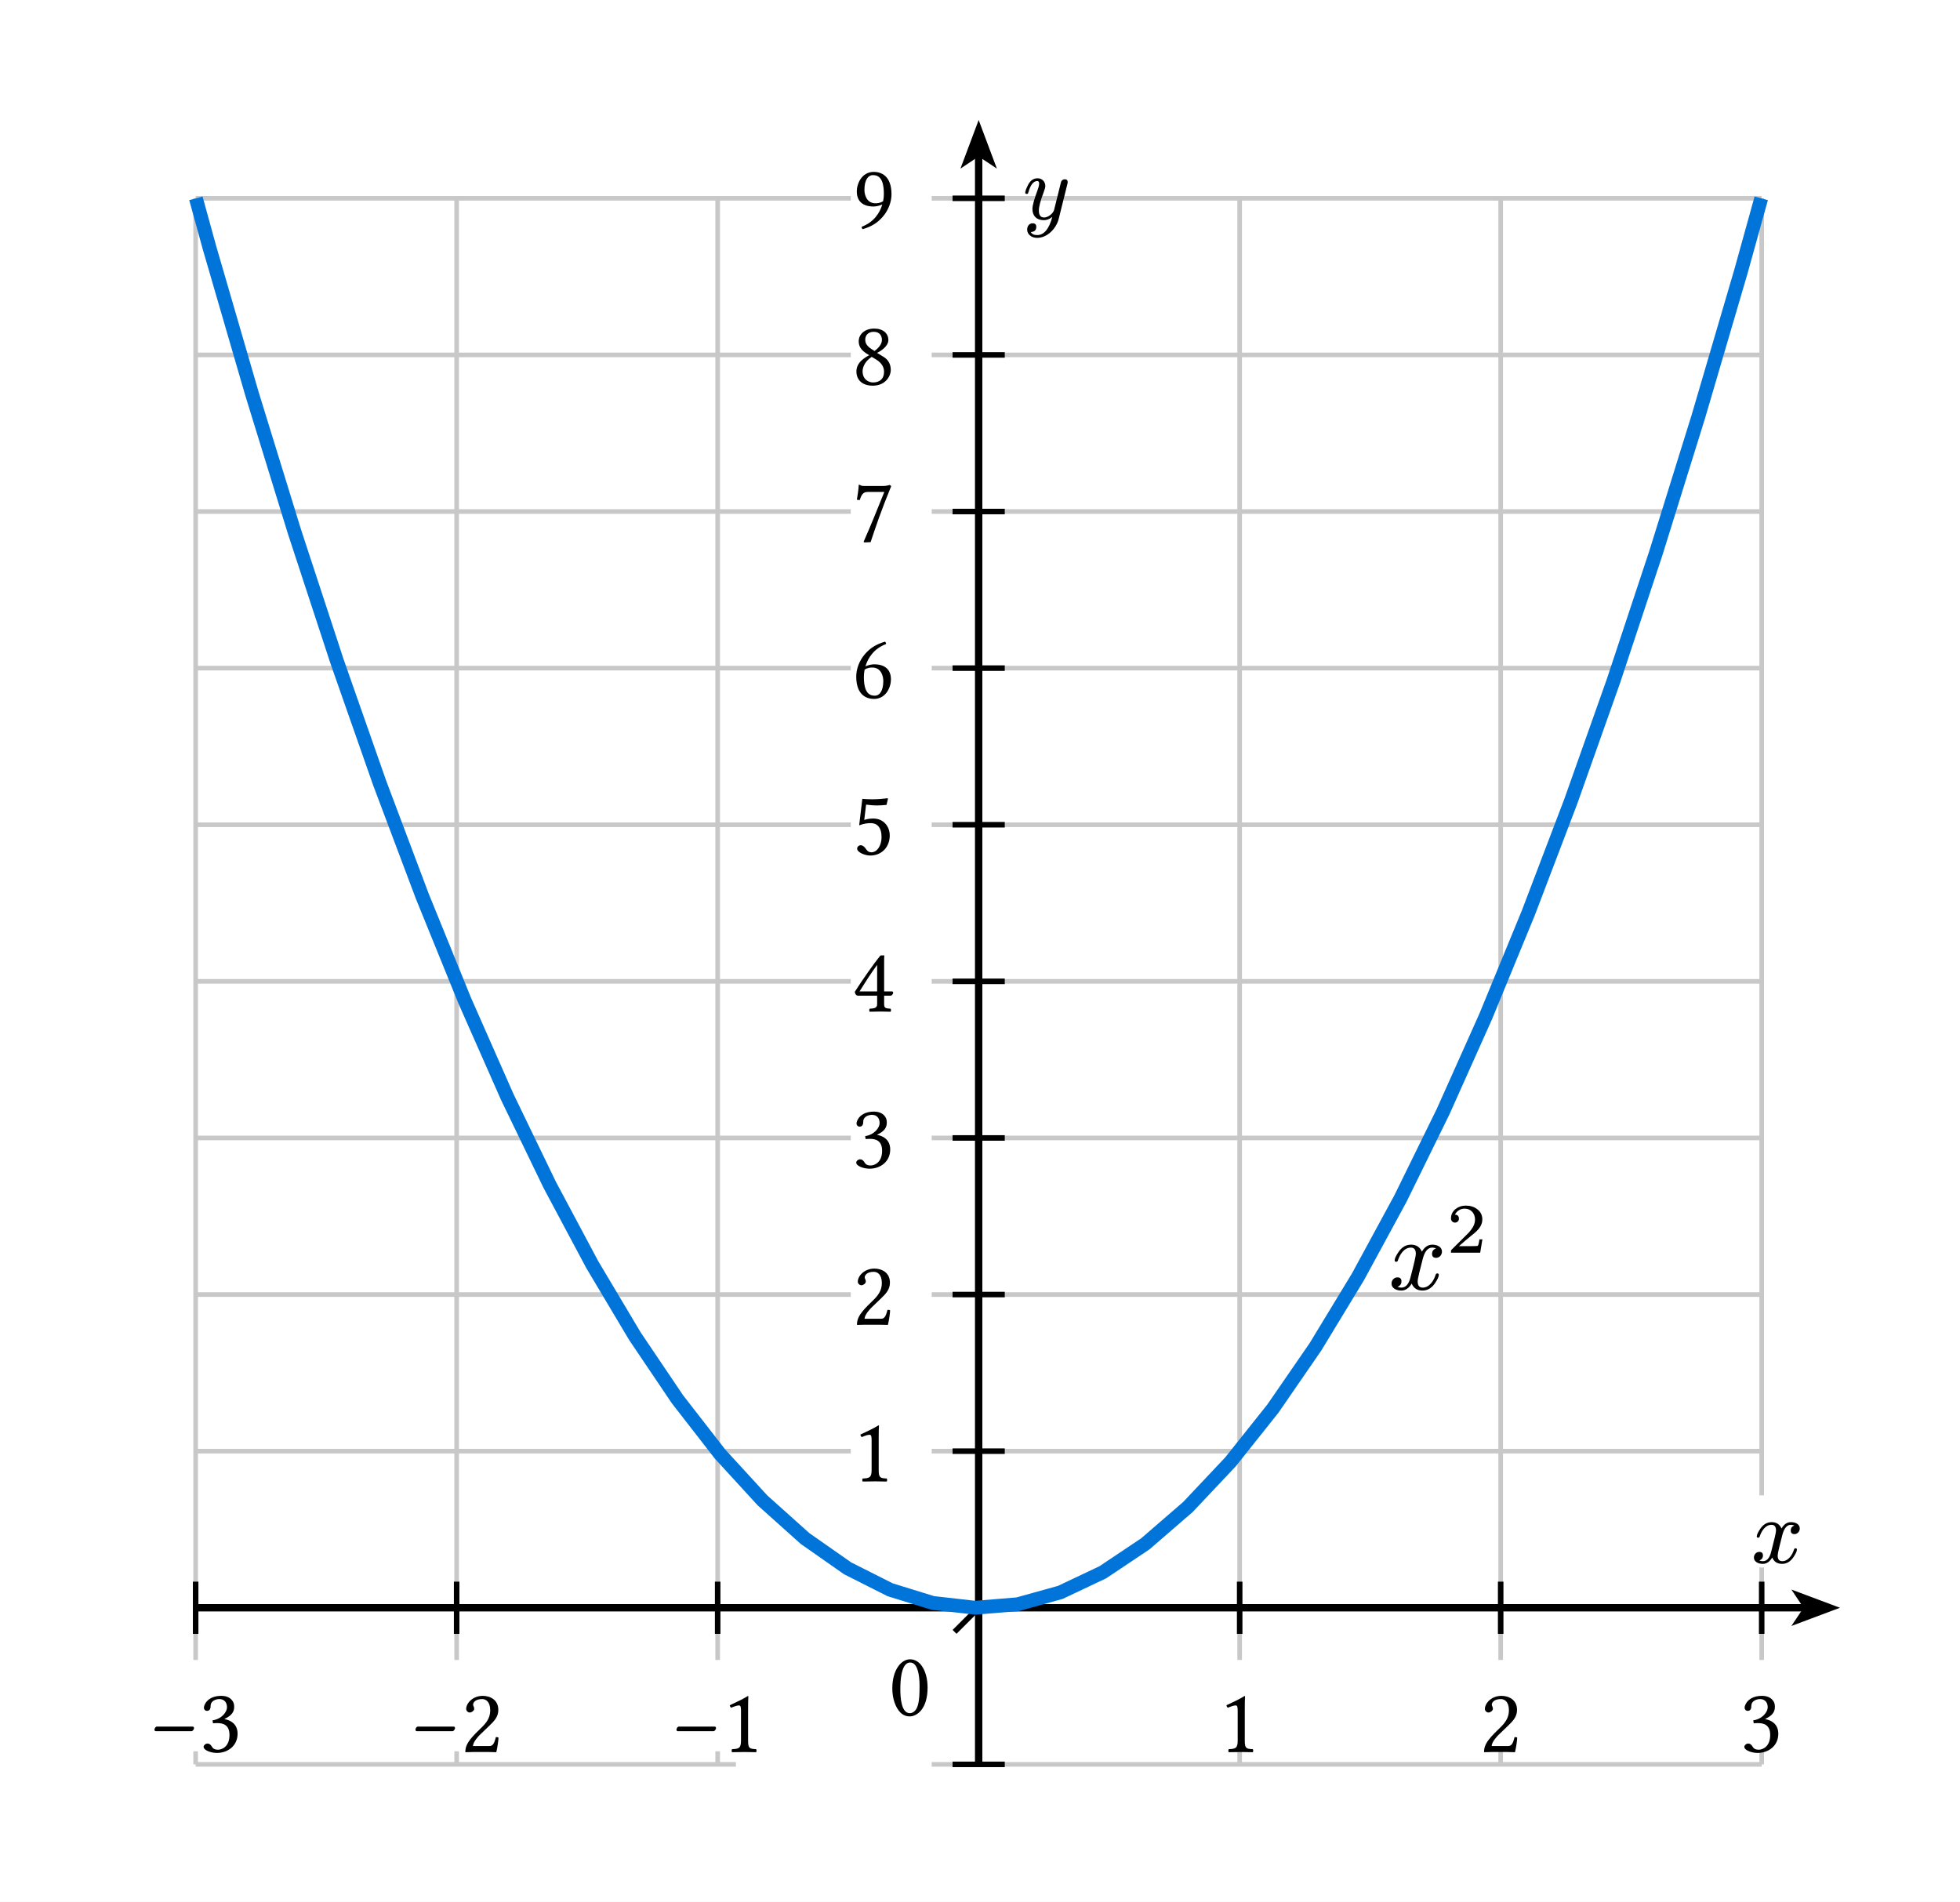
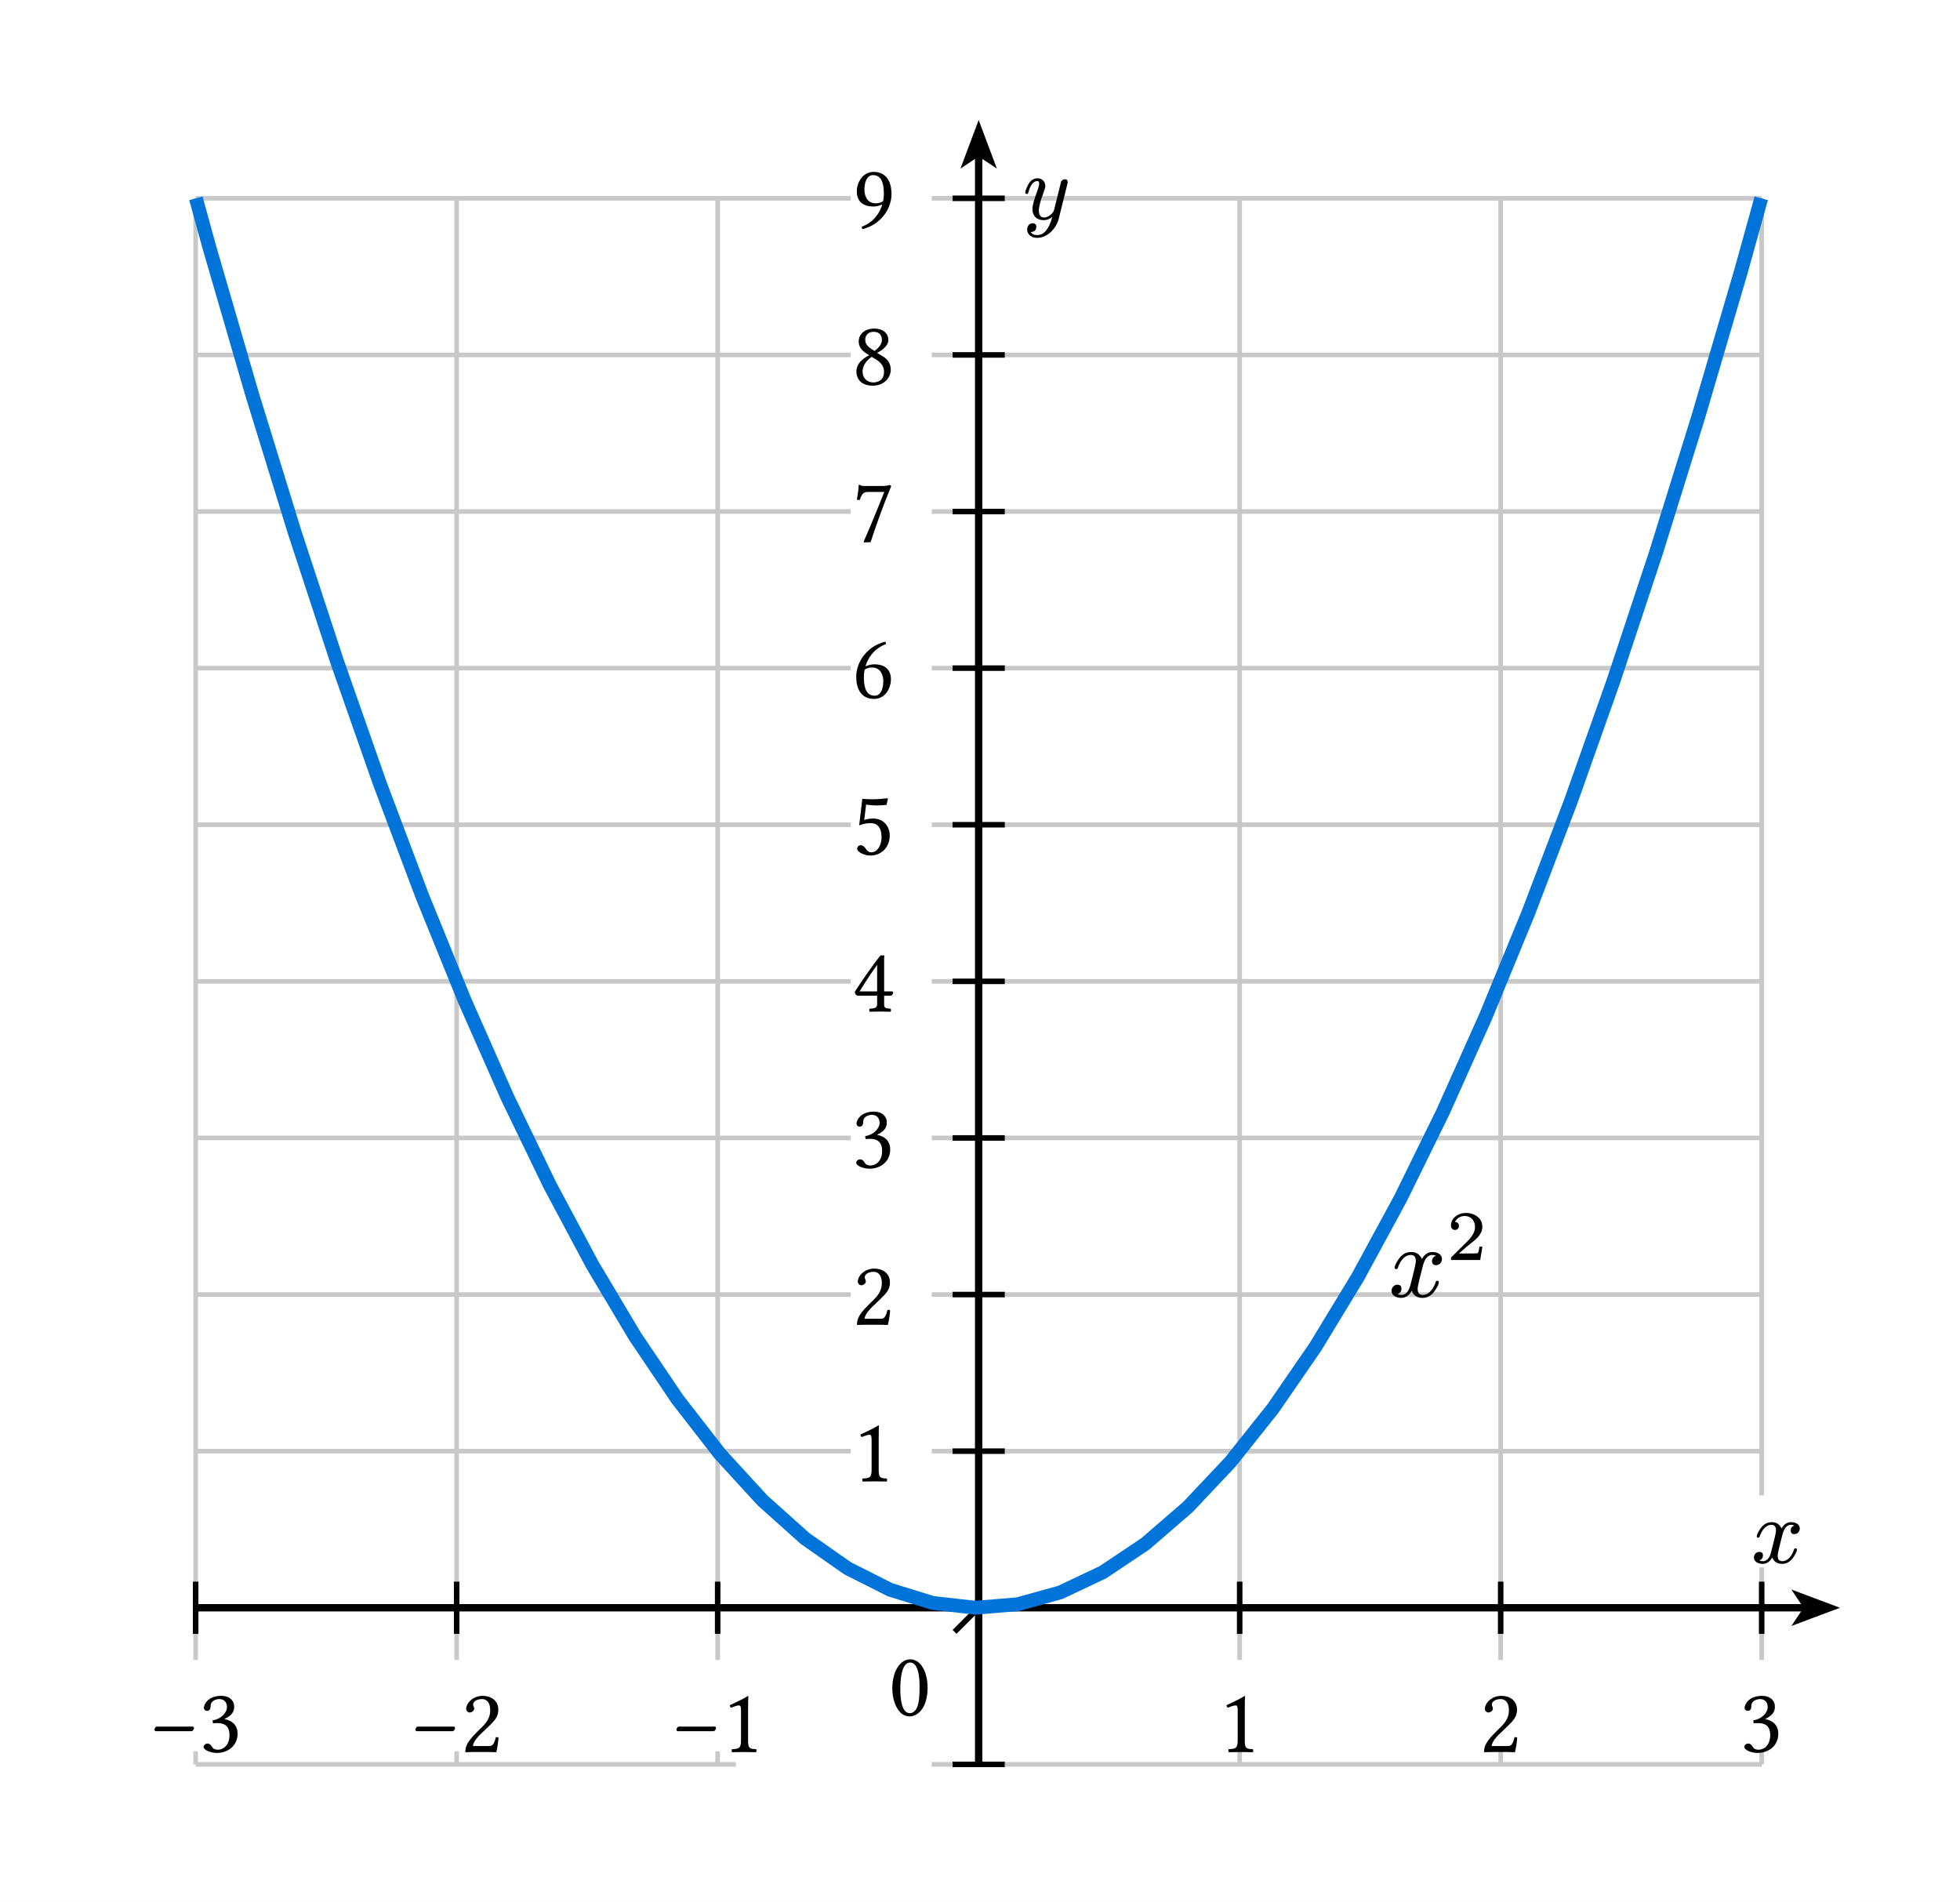
<svg xmlns="http://www.w3.org/2000/svg" xmlns:xlink="http://www.w3.org/1999/xlink" viewBox="0 0 212.865 206.549" width="212.865pt" height="206.549pt">
  <path fill="#ffffff" fill-rule="nonzero" d="M 0 0v 206.549h 212.865v -206.549Z " />
  <g transform="translate(14.17323 14.17323)">
    <path fill="none" stroke="#c8c8c8" stroke-width="0.5" stroke-linecap="butt" stroke-linejoin="miter" stroke-miterlimit="4" transform="translate(7.075 176.0262)" d="M 0 0m 0 1.417v -1.417" />
    <path fill="none" stroke="#c8c8c8" stroke-width="0.5" stroke-linecap="butt" stroke-linejoin="miter" stroke-miterlimit="4" transform="translate(7.075 7.364737)" d="M 0 0m 0 158.74v -158.74" />
    <path fill="none" stroke="#c8c8c8" stroke-width="0.5" stroke-linecap="butt" stroke-linejoin="miter" stroke-miterlimit="4" transform="translate(35.42146 176.0262)" d="M 0 0m 0 1.417v -1.417" />
    <path fill="none" stroke="#c8c8c8" stroke-width="0.5" stroke-linecap="butt" stroke-linejoin="miter" stroke-miterlimit="4" transform="translate(35.42146 7.364737)" d="M 0 0m 0 158.74v -158.74" />
    <path fill="none" stroke="#c8c8c8" stroke-width="0.5" stroke-linecap="butt" stroke-linejoin="miter" stroke-miterlimit="4" transform="translate(63.76791 176.0262)" d="M 0 0m 0 1.417v -1.417" />
    <path fill="none" stroke="#c8c8c8" stroke-width="0.5" stroke-linecap="butt" stroke-linejoin="miter" stroke-miterlimit="4" transform="translate(63.76791 7.364737)" d="M 0 0m 0 158.74v -158.74" />
    <path fill="none" stroke="#c8c8c8" stroke-width="0.5" stroke-linecap="butt" stroke-linejoin="miter" stroke-miterlimit="4" transform="translate(92.11437 7.364737)" d="M 0 0m 0 170.079v -170.079" />
    <path fill="none" stroke="#c8c8c8" stroke-width="0.5" stroke-linecap="butt" stroke-linejoin="miter" stroke-miterlimit="4" transform="translate(120.4608 176.0262)" d="M 0 0m 0 1.417v -1.417" />
    <path fill="none" stroke="#c8c8c8" stroke-width="0.5" stroke-linecap="butt" stroke-linejoin="miter" stroke-miterlimit="4" transform="translate(120.4608 7.364737)" d="M 0 0m 0 158.74v -158.74" />
    <path fill="none" stroke="#c8c8c8" stroke-width="0.5" stroke-linecap="butt" stroke-linejoin="miter" stroke-miterlimit="4" transform="translate(148.8073 176.0262)" d="M 0 0m 0 1.417v -1.417" />
    <path fill="none" stroke="#c8c8c8" stroke-width="0.5" stroke-linecap="butt" stroke-linejoin="miter" stroke-miterlimit="4" transform="translate(148.8073 7.364737)" d="M 0 0m 0 158.74v -158.74" />
    <path fill="none" stroke="#c8c8c8" stroke-width="0.5" stroke-linecap="butt" stroke-linejoin="miter" stroke-miterlimit="4" transform="translate(177.1537 176.0262)" d="M 0 0m 0 1.417v -1.417" />
    <path fill="none" stroke="#c8c8c8" stroke-width="0.5" stroke-linecap="butt" stroke-linejoin="miter" stroke-miterlimit="4" transform="translate(177.1537 7.364737)" d="M 0 0m 0 158.74v -158.74" />
    <path fill="none" stroke="#c8c8c8" stroke-width="0.5" stroke-linecap="butt" stroke-linejoin="miter" stroke-miterlimit="4" transform="translate(7.075 177.4435)" d="M 0 0h 58.677" />
    <path fill="none" stroke="#c8c8c8" stroke-width="0.5" stroke-linecap="butt" stroke-linejoin="miter" stroke-miterlimit="4" transform="translate(87.01201 177.4435)" d="M 0 0h 90.142" />
    <path fill="none" stroke="#c8c8c8" stroke-width="0.5" stroke-linecap="butt" stroke-linejoin="miter" stroke-miterlimit="4" transform="translate(7.075 160.4356)" d="M 0 0h 170.079" />
    <path fill="none" stroke="#c8c8c8" stroke-width="0.5" stroke-linecap="butt" stroke-linejoin="miter" stroke-miterlimit="4" transform="translate(7.075 143.4277)" d="M 0 0h 71.15" />
    <path fill="none" stroke="#c8c8c8" stroke-width="0.5" stroke-linecap="butt" stroke-linejoin="miter" stroke-miterlimit="4" transform="translate(87.01201 143.4277)" d="M 0 0h 90.142" />
    <path fill="none" stroke="#c8c8c8" stroke-width="0.5" stroke-linecap="butt" stroke-linejoin="miter" stroke-miterlimit="4" transform="translate(7.075 126.4199)" d="M 0 0h 71.15" />
    <path fill="none" stroke="#c8c8c8" stroke-width="0.5" stroke-linecap="butt" stroke-linejoin="miter" stroke-miterlimit="4" transform="translate(87.01201 126.4199)" d="M 0 0h 90.142" />
    <path fill="none" stroke="#c8c8c8" stroke-width="0.5" stroke-linecap="butt" stroke-linejoin="miter" stroke-miterlimit="4" transform="translate(7.075 109.412)" d="M 0 0h 71.15" />
    <path fill="none" stroke="#c8c8c8" stroke-width="0.5" stroke-linecap="butt" stroke-linejoin="miter" stroke-miterlimit="4" transform="translate(87.01201 109.412)" d="M 0 0h 90.142" />
    <path fill="none" stroke="#c8c8c8" stroke-width="0.5" stroke-linecap="butt" stroke-linejoin="miter" stroke-miterlimit="4" transform="translate(7.075 92.40411)" d="M 0 0h 71.15" />
    <path fill="none" stroke="#c8c8c8" stroke-width="0.5" stroke-linecap="butt" stroke-linejoin="miter" stroke-miterlimit="4" transform="translate(87.01201 92.40411)" d="M 0 0h 90.142" />
    <path fill="none" stroke="#c8c8c8" stroke-width="0.5" stroke-linecap="butt" stroke-linejoin="miter" stroke-miterlimit="4" transform="translate(7.075 75.39623)" d="M 0 0h 71.15" />
    <path fill="none" stroke="#c8c8c8" stroke-width="0.5" stroke-linecap="butt" stroke-linejoin="miter" stroke-miterlimit="4" transform="translate(87.01201 75.39623)" d="M 0 0h 90.142" />
    <path fill="none" stroke="#c8c8c8" stroke-width="0.5" stroke-linecap="butt" stroke-linejoin="miter" stroke-miterlimit="4" transform="translate(7.075 58.38836)" d="M 0 0h 71.15" />
    <path fill="none" stroke="#c8c8c8" stroke-width="0.5" stroke-linecap="butt" stroke-linejoin="miter" stroke-miterlimit="4" transform="translate(87.01201 58.38836)" d="M 0 0h 90.142" />
    <path fill="none" stroke="#c8c8c8" stroke-width="0.5" stroke-linecap="butt" stroke-linejoin="miter" stroke-miterlimit="4" transform="translate(7.075 41.38048)" d="M 0 0h 71.15" />
    <path fill="none" stroke="#c8c8c8" stroke-width="0.5" stroke-linecap="butt" stroke-linejoin="miter" stroke-miterlimit="4" transform="translate(87.01201 41.38048)" d="M 0 0h 90.142" />
    <path fill="none" stroke="#c8c8c8" stroke-width="0.5" stroke-linecap="butt" stroke-linejoin="miter" stroke-miterlimit="4" transform="translate(7.075 24.37261)" d="M 0 0h 71.15" />
    <path fill="none" stroke="#c8c8c8" stroke-width="0.5" stroke-linecap="butt" stroke-linejoin="miter" stroke-miterlimit="4" transform="translate(87.01201 24.37261)" d="M 0 0h 90.142" />
    <path fill="none" stroke="#c8c8c8" stroke-width="0.5" stroke-linecap="butt" stroke-linejoin="miter" stroke-miterlimit="4" transform="translate(7.075 7.364737)" d="M 0 0h 71.15" />
    <path fill="none" stroke="#c8c8c8" stroke-width="0.5" stroke-linecap="butt" stroke-linejoin="miter" stroke-miterlimit="4" transform="translate(87.01201 7.364737)" d="M 0 0h 90.142" />
    <path fill="none" stroke="#000000" stroke-width="0.8" stroke-linecap="butt" stroke-linejoin="miter" stroke-miterlimit="4" transform="translate(7.075 160.4356)" d="M 0 0h 175.105" />
    <path fill="#000000" fill-rule="nonzero" stroke="#000000" stroke-width="0.8" stroke-linecap="butt" stroke-linejoin="miter" stroke-miterlimit="4" stroke-dashoffset="0" stroke-dasharray="" transform="translate(181.4004 159.2663)" d="M 0 0m 3.118 1.169l -3.118 -1.169l 0.78 1.169l -0.78 1.169l 3.118 -1.169Z " />
    <path fill="none" stroke="#000000" stroke-width="0.8" stroke-linecap="butt" stroke-linejoin="miter" stroke-miterlimit="4" transform="translate(92.11437 2.338583)" d="M 0 0m 0 175.105v -175.105" />
    <path fill="#000000" fill-rule="nonzero" stroke="#000000" stroke-width="0.8" stroke-linecap="butt" stroke-linejoin="miter" stroke-miterlimit="4" stroke-dashoffset="0" stroke-dasharray="" transform="translate(90.94508)" d="M 0 0m 1.169 0l -1.169 3.118l 1.169 -0.78l 1.169 0.78l -1.169 -3.118Z " />
    <path fill="none" stroke="#000000" stroke-width="0.6" stroke-linecap="butt" stroke-linejoin="miter" stroke-miterlimit="4" transform="translate(7.075 157.601)" d="M 0 0m 0 5.669v -5.669" />
    <path fill="none" transform="translate(0 167.5222)" d="M 0 0h 14.15v 10.68h -14.15v -10.68Z " />
    <g transform="translate(-6.3e-8 167.5222)">
      <g transform="matrix(1 0 0 -1 2 8.58)">
        <use xlink:href="#g769096BA7538C9DB0AE1F13573F95E13" x="0" y="0" fill="#000000" fill-rule="nonzero" />
        <use xlink:href="#gEC79FC52D225D04391F52749EE46159D" x="5.5" y="0" fill="#000000" fill-rule="nonzero" />
      </g>
    </g>
    <path fill="none" stroke="#000000" stroke-width="0.6" stroke-linecap="butt" stroke-linejoin="miter" stroke-miterlimit="4" transform="translate(35.42146 157.601)" d="M 0 0m 0 5.669v -5.669" />
    <path fill="none" transform="translate(28.34646 167.5222)" d="M 0 0h 14.15v 10.6h -14.15v -10.6Z " />
    <g transform="translate(28.34646 167.5222)">
      <g transform="matrix(1 0 0 -1 2 8.58)">
        <use xlink:href="#g769096BA7538C9DB0AE1F13573F95E13" x="0" y="0" fill="#000000" fill-rule="nonzero" />
        <use xlink:href="#gD51D1BA75A4578B9DA0C9BBB90D056B7" x="5.5" y="0" fill="#000000" fill-rule="nonzero" />
      </g>
    </g>
    <path fill="none" stroke="#000000" stroke-width="0.6" stroke-linecap="butt" stroke-linejoin="miter" stroke-miterlimit="4" transform="translate(63.76791 157.601)" d="M 0 0m 0 5.669v -5.669" />
    <path fill="none" transform="translate(56.69291 167.5222)" d="M 0 0h 14.15v 10.6h -14.15v -10.6Z " />
    <g transform="translate(56.69291 167.5222)">
      <g transform="matrix(1 0 0 -1 2 8.58)">
        <use xlink:href="#g769096BA7538C9DB0AE1F13573F95E13" x="0" y="0" fill="#000000" fill-rule="nonzero" />
        <use xlink:href="#g90E80DFA2ED72D656149A2EAA0923C99" x="5.5" y="0" fill="#000000" fill-rule="nonzero" />
      </g>
    </g>
    <path fill="none" stroke="#000000" stroke-width="0.6" stroke-linecap="butt" stroke-linejoin="miter" stroke-miterlimit="4" transform="translate(92.11437 157.601)" d="M 0 0m 0 5.669v -5.669" />
    <path fill="none" stroke="#000000" stroke-width="0.6" stroke-linecap="butt" stroke-linejoin="miter" stroke-miterlimit="4" transform="translate(120.4608 157.601)" d="M 0 0m 0 5.669v -5.669" />
    <path fill="none" transform="translate(116.1358 167.5222)" d="M 0 0h 8.65v 10.6h -8.65v -10.6Z " />
    <g transform="translate(116.1358 167.5222)">
      <g transform="matrix(1 0 0 -1 2 8.58)">
        <use xlink:href="#g90E80DFA2ED72D656149A2EAA0923C99" x="0" y="0" fill="#000000" fill-rule="nonzero" />
      </g>
    </g>
    <path fill="none" stroke="#000000" stroke-width="0.6" stroke-linecap="butt" stroke-linejoin="miter" stroke-miterlimit="4" transform="translate(148.8073 157.601)" d="M 0 0m 0 5.669v -5.669" />
    <path fill="none" transform="translate(144.4823 167.5222)" d="M 0 0h 8.65v 10.6h -8.65v -10.6Z " />
    <g transform="translate(144.4823 167.5222)">
      <g transform="matrix(1 0 0 -1 2 8.58)">
        <use xlink:href="#gD51D1BA75A4578B9DA0C9BBB90D056B7" x="0" y="0" fill="#000000" fill-rule="nonzero" />
      </g>
    </g>
    <path fill="none" stroke="#000000" stroke-width="0.6" stroke-linecap="butt" stroke-linejoin="miter" stroke-miterlimit="4" transform="translate(177.1537 157.601)" d="M 0 0m 0 5.669v -5.669" />
    <path fill="none" transform="translate(172.8287 167.5222)" d="M 0 0h 8.65v 10.68h -8.65v -10.68Z " />
    <g transform="translate(172.8287 167.5222)">
      <g transform="matrix(1 0 0 -1 2 8.58)">
        <use xlink:href="#gEC79FC52D225D04391F52749EE46159D" x="0" y="0" fill="#000000" fill-rule="nonzero" />
      </g>
    </g>
    <path fill="none" stroke="#000000" stroke-width="0.6" stroke-linecap="butt" stroke-linejoin="miter" stroke-miterlimit="4" transform="translate(89.27972 177.4435)" d="M 0 0h 5.669" />
    <path fill="none" stroke="#000000" stroke-width="0.6" stroke-linecap="butt" stroke-linejoin="miter" stroke-miterlimit="4" transform="translate(89.27972 160.4356)" d="M 0 0h 5.669" />
    <path fill="none" stroke="#000000" stroke-width="0.6" stroke-linecap="butt" stroke-linejoin="miter" stroke-miterlimit="4" transform="translate(89.27972 143.4277)" d="M 0 0h 5.669" />
    <path fill="none" transform="translate(76.37776 138.1277)" d="M 0 0h 8.65v 10.6h -8.65v -10.6Z " />
    <g transform="translate(76.37776 138.1277)">
      <g transform="matrix(1 0 0 -1 2 8.58)">
        <use xlink:href="#g90E80DFA2ED72D656149A2EAA0923C99" x="0" y="0" fill="#000000" fill-rule="nonzero" />
      </g>
    </g>
    <path fill="none" stroke="#000000" stroke-width="0.6" stroke-linecap="butt" stroke-linejoin="miter" stroke-miterlimit="4" transform="translate(89.27972 126.4199)" d="M 0 0h 5.669" />
    <path fill="none" transform="translate(76.37776 121.1199)" d="M 0 0h 8.65v 10.6h -8.65v -10.6Z " />
    <g transform="translate(76.37776 121.1199)">
      <g transform="matrix(1 0 0 -1 2 8.58)">
        <use xlink:href="#gD51D1BA75A4578B9DA0C9BBB90D056B7" x="0" y="0" fill="#000000" fill-rule="nonzero" />
      </g>
    </g>
    <path fill="none" stroke="#000000" stroke-width="0.6" stroke-linecap="butt" stroke-linejoin="miter" stroke-miterlimit="4" transform="translate(89.27972 109.412)" d="M 0 0h 5.669" />
    <path fill="none" transform="translate(76.37776 104.072)" d="M 0 0h 8.65v 10.68h -8.65v -10.68Z " />
    <g transform="translate(76.37776 104.072)">
      <g transform="matrix(1 0 0 -1 2 8.58)">
        <use xlink:href="#gEC79FC52D225D04391F52749EE46159D" x="0" y="0" fill="#000000" fill-rule="nonzero" />
      </g>
    </g>
    <path fill="none" stroke="#000000" stroke-width="0.6" stroke-linecap="butt" stroke-linejoin="miter" stroke-miterlimit="4" transform="translate(89.27972 92.40411)" d="M 0 0h 5.669" />
    <path fill="none" transform="translate(76.37776 87.10411)" d="M 0 0h 8.65v 10.6h -8.65v -10.6Z " />
    <g transform="translate(76.37776 87.10411)">
      <g transform="matrix(1 0 0 -1 2 8.58)">
        <use xlink:href="#g9FDA399337BA5CEE43DE6885B462BE24" x="0" y="0" fill="#000000" fill-rule="nonzero" />
      </g>
    </g>
    <path fill="none" stroke="#000000" stroke-width="0.6" stroke-linecap="butt" stroke-linejoin="miter" stroke-miterlimit="4" transform="translate(89.27972 75.39623)" d="M 0 0h 5.669" />
    <path fill="none" transform="translate(76.37776 70.05123)" d="M 0 0h 8.65v 10.69h -8.65v -10.69Z " />
    <g transform="translate(76.37776 70.05123)">
      <g transform="matrix(1 0 0 -1 2 8.58)">
        <use xlink:href="#g53E88946A301F5C1DCEA2C720F6596D3" x="0" y="0" fill="#000000" fill-rule="nonzero" />
      </g>
    </g>
    <path fill="none" stroke="#000000" stroke-width="0.6" stroke-linecap="butt" stroke-linejoin="miter" stroke-miterlimit="4" transform="translate(89.27972 58.38836)" d="M 0 0h 5.669" />
    <path fill="none" transform="translate(76.37776 53.04336)" d="M 0 0h 8.65v 10.69h -8.65v -10.69Z " />
    <g transform="translate(76.37776 53.04336)">
      <g transform="matrix(1 0 0 -1 2 8.58)">
        <use xlink:href="#g9CDE2E24D779DEC8C09236644F4BDC06" x="0" y="0" fill="#000000" fill-rule="nonzero" />
      </g>
    </g>
    <path fill="none" stroke="#000000" stroke-width="0.6" stroke-linecap="butt" stroke-linejoin="miter" stroke-miterlimit="4" transform="translate(89.27972 41.38048)" d="M 0 0h 5.669" />
    <path fill="none" transform="translate(76.37776 36.02548)" d="M 0 0h 8.65v 10.71h -8.65v -10.71Z " />
    <g transform="translate(76.37776 36.02548)">
      <g transform="matrix(1 0 0 -1 2 8.58)">
        <use xlink:href="#gB053ABF9EF71983F202CCECD8EE25F6D" x="0" y="0" fill="#000000" fill-rule="nonzero" />
      </g>
    </g>
    <path fill="none" stroke="#000000" stroke-width="0.6" stroke-linecap="butt" stroke-linejoin="miter" stroke-miterlimit="4" transform="translate(89.27972 24.37261)" d="M 0 0h 5.669" />
    <path fill="none" transform="translate(76.37776 19.03261)" d="M 0 0h 8.65v 10.68h -8.65v -10.68Z " />
    <g transform="translate(76.37776 19.03261)">
      <g transform="matrix(1 0 0 -1 2 8.58)">
        <use xlink:href="#g570774105255CD33C8B695C543E4AB5D" x="0" y="0" fill="#000000" fill-rule="nonzero" />
      </g>
    </g>
    <path fill="none" stroke="#000000" stroke-width="0.6" stroke-linecap="butt" stroke-linejoin="miter" stroke-miterlimit="4" transform="translate(89.27972 7.364737)" d="M 0 0h 5.669" />
    <path fill="none" transform="translate(76.37776 2.014737)" d="M 0 0h 8.65v 10.7h -8.65v -10.7Z " />
    <g transform="translate(76.37776 2.014736)">
      <g transform="matrix(1 0 0 -1 2 8.58)">
        <use xlink:href="#g3822A2BEAC8DE8C499593DEB879DF18A" x="0" y="0" fill="#000000" fill-rule="nonzero" />
      </g>
    </g>
    <path fill="none" stroke="#000000" stroke-width="0.6" stroke-linecap="butt" stroke-linejoin="miter" stroke-miterlimit="4" transform="translate(89.49736 160.9367)" d="M 0 0m 2.116 0l -2.116 2.116" />
    <path fill="none" transform="translate(80.34626 163.5537)" d="M 0 0h 8.65v 10.68h -8.65v -10.68Z " />
    <g transform="translate(80.34626 163.5537)">
      <g transform="matrix(1 0 0 -1 2 8.58)">
        <use xlink:href="#g6DFAD7171EBFBAC7EAFD0C61FA59A787" x="0" y="0" fill="#000000" fill-rule="nonzero" />
      </g>
    </g>
    <path fill="none" transform="translate(173.5204 146.2279)" d="M 0 0h 10.72v 11.94h -10.72v -11.94Z " />
    <g transform="translate(173.5204 146.2279)">
      <g transform="translate(2 2)">
        <path fill="#ffffff" fill-rule="nonzero" d="M 0 0v 7.83h 6.72v -7.83Z " />
        <g transform="matrix(1 0 0 -1 0.5 7.33)">
          <use xlink:href="#g72386A3139BE6DCCE464156E33BF6BAC" x="0" y="0" fill="#000000" fill-rule="nonzero" />
        </g>
      </g>
    </g>
    <path fill="none" transform="translate(94.38209 0.2781223)" d="M 0 0h 10.18v 13.88h -10.18v -13.88Z " />
    <g transform="translate(94.38209 0.2781223)">
      <g transform="translate(2 2)">
        <g transform="matrix(1 0 0 -1 0.5 7.33)">
          <use xlink:href="#g3EDE42CEABA4749E9317DC9D8A61CFD" x="0" y="0" fill="#000000" fill-rule="nonzero" />
        </g>
      </g>
    </g>
    <path fill="none" stroke="#0074d9" stroke-width="1.5" stroke-linecap="butt" stroke-linejoin="miter" stroke-miterlimit="4" transform="translate(7.102284 7.364737)" d="M 0 0l 1.475 5.361l 4.62 15.888l 4.62 14.984l 4.62 14.08l 4.62 13.177l 4.62 12.273l 4.62 11.369l 4.62 10.465l 4.62 9.562l 4.62 8.658l 4.62 7.754l 4.62 6.85l 4.62 5.947l 4.62 5.043l 4.62 4.139l 4.62 3.235l 4.62 2.331l 4.62 1.428l 4.62 0.524l 4.62 -0.38l 4.62 -1.284l 4.62 -2.187l 4.62 -3.091l 4.62 -3.995l 4.62 -4.899l 4.62 -5.802l 4.62 -6.706l 4.62 -7.61l 4.62 -8.514l 4.62 -9.417l 4.62 -10.321l 4.62 -11.225l 4.62 -12.129l 4.62 -13.033l 4.62 -13.936l 4.62 -14.84l 4.62 -15.744l 2.208 -7.956" />
-     <path fill="none" transform="translate(134.6341 116.3509)" d="M 0 0h 15.289v 11.634h -15.289v -11.634Z " />
-     <g transform="translate(134.6341 116.3509)">
-       <g transform="matrix(1 0 0 -1 2 9.513)">
+     <path fill="none" transform="translate(134.6341 115.5545)" d="M 0 0h 15.289v 13.227h -15.289v -13.227Z " />
+     <g transform="translate(134.6341 115.5545)">
+       <g transform="matrix(1 0 0 -1 2 11.1058)">
        <use xlink:href="#gA4AC33BF76001B15D203F6668E9483BD" x="0" y="0" fill="#000000" fill-rule="nonzero" />
      </g>
-       <g transform="matrix(1 0 0 -1 8.292 5.52)">
+       <g transform="matrix(1 0 0 -1 8.292 7.1128)">
        <use xlink:href="#g7DC843D171D53BB558A9C26ED42B41B2" x="0" y="0" fill="#000000" fill-rule="nonzero" />
      </g>
    </g>
  </g>
  <defs>
    <symbol id="g769096BA7538C9DB0AE1F13573F95E13" overflow="visible">
      <path d="M 0 0m 4.63 2.26c 0.13 0 0.27 0.23 0.27 0.33c 0 0.08 -0.04 0.17 -0.14 0.17h -3.91c -0.12 0 -0.25 -0.19 -0.25 -0.34c 0 -0.08 0.06 -0.16 0.15 -0.16Z " />
    </symbol>
    <symbol id="gEC79FC52D225D04391F52749EE46159D" overflow="visible">
      <path d="M 0 0m 2.15 5.75c 0.43 0 0.83 -0.26 0.83 -0.9c 0 -0.5 -0.58 -1.27 -1.57 -1.41l 0.05 -0.32c 0.17 0.02 0.35 0.02 0.48 0.02c 0.57 0 1.31 -0.16 1.31 -1.29c 0 -1.33 -0.89 -1.6 -1.24 -1.6c -0.51 0 -0.6 0.23 -0.72 0.41c -0.1 0.14 -0.23 0.26 -0.43 0.26c -0.21 0 -0.42 -0.19 -0.42 -0.35c 0 -0.4 0.84 -0.67 1.44 -0.67c 1.19 0 2.25 0.77 2.25 2.09c 0 1.09 -0.82 1.48 -1.41 1.58l -0.01 0.02c 0.82 0.39 1.05 0.8 1.05 1.33c 0 0.3 -0.07 0.54 -0.31 0.79c -0.22 0.22 -0.57 0.39 -1.09 0.39c -1.47 0 -1.89 -0.96 -1.89 -1.29c 0 -0.14 0.1 -0.34 0.34 -0.34c 0.35 0 0.39 0.33 0.39 0.52c 0 0.64 0.69 0.76 0.95 0.76Z " />
    </symbol>
    <symbol id="gD51D1BA75A4578B9DA0C9BBB90D056B7" overflow="visible">
      <path d="M 0 0m 0.61 4.68c 0 -0.21 0.19 -0.39 0.4 -0.39c 0.17 0 0.47 0.18 0.47 0.4c 0 0.08 -0.02 0.14 -0.04 0.21c -0.02 0.07 -0.08 0.16 -0.08 0.24c 0 0.25 0.26 0.61 0.99 0.61c 0.36 0 0.87 -0.25 0.87 -1.21c 0 -0.64 -0.23 -1.16 -0.82 -1.76l -0.74 -0.73c -0.98 -1 -1.14 -1.48 -1.14 -2.07c 0 0 0.51 0.02 0.83 0.02h 1.75c 0.32 0 0.78 -0.02 0.78 -0.02c 0.13 0.53 0.23 1.28 0.24 1.58c -0.06 0.05 -0.19 0.07 -0.29 0.05c -0.17 -0.71 -0.34 -0.96 -0.7 -0.96h -1.78c 0 0.48 0.69 1.16 0.74 1.21l 1.01 0.97c 0.57 0.55 1 0.99 1 1.75c 0 1.08 -0.88 1.52 -1.69 1.52c -1.11 0 -1.8 -0.82 -1.8 -1.42Z " />
    </symbol>
    <symbol id="g90E80DFA2ED72D656149A2EAA0923C99" overflow="visible">
      <path d="M 0 0m 2.88 1.22v 3.47c 0 0.6 0.01 1.21 0.03 1.34c 0 0.05 -0.02 0.05 -0.06 0.05c -0.55 -0.34 -1.08 -0.59 -1.96 -1c 0.02 -0.11 0.06 -0.21 0.15 -0.27c 0.46 0.19 0.68 0.25 0.87 0.25c 0.17 0 0.2 -0.24 0.2 -0.58v -3.26c 0 -0.83 -0.27 -0.88 -0.97 -0.91c -0.06 -0.06 -0.06 -0.27 0 -0.33c 0.49 0.01 0.85 0.02 1.39 0.02c 0.48 0 0.72 -0.01 1.22 -0.02c 0.06 0.06 0.06 0.27 0 0.33c -0.7 0.03 -0.87 0.08 -0.87 0.91Z " />
    </symbol>
    <symbol id="g9FDA399337BA5CEE43DE6885B462BE24" overflow="visible">
      <path d="M 0 0m 4.3 2.19h -0.83v 2.92c 0 0.5 0 0.89 0.02 0.97l -0.02 0.02h -0.32c -0.07 0 -0.12 -0.06 -0.16 -0.11c -0.63 -0.77 -1.79 -2.42 -2.71 -3.85c 0.03 -0.15 0.09 -0.42 0.39 -0.42h 2.04v -0.92c 0 -0.46 -0.38 -0.46 -0.81 -0.49c -0.06 -0.06 -0.06 -0.27 0 -0.33c 0.32 0.01 0.72 0.02 1.18 0.02c 0.39 0 0.77 -0.01 1.09 -0.02c 0.06 0.06 0.06 0.27 0 0.33c -0.49 0.04 -0.7 0.02 -0.7 0.49v 0.92h 0.69c 0.14 0 0.29 0.19 0.29 0.31c 0 0.1 -0.04 0.16 -0.15 0.16Z m -1.59 2.88v -2.88h -1.91c 0.51 0.82 1.22 1.94 1.91 2.88Z " />
    </symbol>
    <symbol id="g53E88946A301F5C1DCEA2C720F6596D3" overflow="visible">
      <path d="M 0 0m 3.19 1.89c 0 -0.95 -0.5 -1.65 -1.1 -1.65c -0.38 0 -0.51 0.25 -0.66 0.45c -0.13 0.17 -0.3 0.32 -0.51 0.32c -0.19 0 -0.38 -0.17 -0.38 -0.37c 0 -0.41 0.85 -0.75 1.42 -0.75c 1.24 0 2.12 0.92 2.12 2.18c 0 0.97 -0.67 1.84 -1.79 1.84c -0.43 0 -0.8 -0.09 -0.98 -0.16l 0.2 1.67c 0.37 -0.04 0.69 -0.09 1.17 -0.09c 0.3 0 0.64 0.02 1.05 0.06l 0.16 0.68l -0.07 0.04c -0.57 -0.06 -1.11 -0.11 -1.64 -0.11c -0.37 0 -0.73 0.02 -1.08 0.05l -0.34 -2.88c 0.53 0.2 0.91 0.24 1.27 0.24c 0.65 0 1.16 -0.43 1.16 -1.52Z " />
    </symbol>
    <symbol id="g9CDE2E24D779DEC8C09236644F4BDC06" overflow="visible">
      <path d="M 0 0m 1.44 3.43c 0.27 0.91 0.91 1.92 2.24 2.42c 0 0.12 -0.04 0.21 -0.12 0.26c -1.01 -0.3 -1.63 -0.72 -2.19 -1.37c -0.62 -0.72 -0.93 -1.63 -0.93 -2.42c 0 -2.03 1.15 -2.43 1.92 -2.43c 1.31 0 1.85 1.27 1.85 2.13c 0 0.86 -0.46 1.63 -1.82 1.63c -0.26 0 -0.65 -0.08 -0.95 -0.22Z m -0.09 -0.36c 0.33 0.22 0.66 0.23 0.83 0.23c 0.98 0 1.2 -0.96 1.2 -1.46c 0 -1.1 -0.42 -1.6 -0.91 -1.6c -0.63 0 -1.2 0.34 -1.2 2.05c 0 0.23 0.02 0.49 0.08 0.78Z " />
    </symbol>
    <symbol id="gB053ABF9EF71983F202CCECD8EE25F6D" overflow="visible">
      <path d="M 0 0m 1.7 5.35h 1.79c -0.78 -1.94 -1.57 -3.89 -2.25 -5.41l 0.08 -0.07l 0.68 0.03c 0.57 1.7 1.12 3.36 2.24 6.09l -0.16 0.12c -0.17 -0.05 -0.39 -0.11 -0.77 -0.11h -2.06c -0.34 0 -0.32 0.1 -0.5 0.14c -0.03 0 -0.04 0 -0.04 -0.03c -0.01 -0.48 -0.12 -1.08 -0.2 -1.6c 0.11 -0.03 0.21 -0.04 0.32 -0.03c 0.22 0.8 0.55 0.87 0.87 0.87Z " />
    </symbol>
    <symbol id="g570774105255CD33C8B695C543E4AB5D" overflow="visible">
      <path d="M 0 0m 3.93 4.85c 0 0.72 -0.56 1.25 -1.54 1.25c -1.02 0 -1.68 -0.61 -1.68 -1.38c 0 -0.56 0.27 -0.97 0.88 -1.35l 0.26 -0.16c -0.29 -0.15 -0.56 -0.33 -0.81 -0.55c -0.41 -0.36 -0.58 -0.81 -0.58 -1.2c 0 -1.02 0.72 -1.56 1.78 -1.56c 1.31 0 1.95 0.96 1.95 1.72c 0 0.58 -0.25 1.09 -0.78 1.41l -0.71 0.43c 0.47 0.23 1.23 0.75 1.23 1.39Z m -1.67 -4.6c -0.45 0 -1.13 0.31 -1.13 1.21c 0 0.3 0.13 1 0.99 1.57l 0.47 -0.28c 0.62 -0.38 0.87 -0.85 0.87 -1.33c 0 -1 -0.75 -1.17 -1.2 -1.17Z m 0.08 5.5c 0.65 0 0.89 -0.43 0.89 -0.89c 0 -0.54 -0.53 -0.99 -0.8 -1.19l -0.31 0.19c -0.63 0.41 -0.7 0.74 -0.7 1.05c 0 0.46 0.32 0.84 0.92 0.84Z " />
    </symbol>
    <symbol id="g3822A2BEAC8DE8C499593DEB879DF18A" overflow="visible">
      <path d="M 0 0m 3.27 2.56c -0.27 -0.91 -0.91 -1.92 -2.24 -2.42c 0 -0.12 0.04 -0.21 0.12 -0.26c 1.01 0.3 1.63 0.72 2.19 1.37c 0.62 0.72 0.93 1.63 0.93 2.42c 0 2.03 -1.15 2.43 -1.92 2.43c -1.31 0 -1.85 -1.27 -1.85 -2.13c 0 -0.86 0.46 -1.63 1.82 -1.63c 0.26 0 0.65 0.08 0.95 0.22Z m 0.09 0.36c -0.33 -0.22 -0.66 -0.23 -0.83 -0.23c -0.98 0 -1.2 0.96 -1.2 1.46c 0 1.1 0.42 1.6 0.91 1.6c 0.63 0 1.2 -0.34 1.2 -2.05c 0 -0.22 -0.02 -0.49 -0.08 -0.78Z " />
    </symbol>
    <symbol id="g6DFAD7171EBFBAC7EAFD0C61FA59A787" overflow="visible">
      <path d="M 0 0m 2.28 -0.1c 0.77 0 1.94 0.78 1.94 3.13c 0 0.99 -0.24 1.84 -0.68 2.42c -0.26 0.35 -0.68 0.65 -1.22 0.65c -0.99 0 -1.93 -1.18 -1.93 -3.16c 0 -1.07 0.33 -2.07 0.88 -2.62c 0.28 -0.28 0.62 -0.42 1.01 -0.42Z m 0.04 5.85c 0.17 0 0.33 -0.06 0.45 -0.17c 0.31 -0.26 0.58 -1.02 0.58 -2.36c 0 -0.92 -0.03 -1.55 -0.17 -2.06c -0.22 -0.82 -0.71 -0.91 -0.89 -0.91c -0.93 0 -1.03 1.71 -1.03 2.58c 0 2.46 0.61 2.92 1.06 2.92Z " />
    </symbol>
    <symbol id="g72386A3139BE6DCCE464156E33BF6BAC" overflow="visible">
      <path d="M 0 0m 5.27 3.73c 0 0.46 -0.45 0.69 -0.95 0.69c -0.43 0 -0.77 -0.23 -1.03 -0.69c -0.21 0.46 -0.56 0.69 -1.07 0.69c -0.49 0 -0.89 -0.23 -1.21 -0.68c -0.27 -0.39 -0.41 -0.68 -0.41 -0.87c 0 -0.09 0.05 -0.14 0.15 -0.14c 0.09 0 0.15 0.05 0.17 0.14c 0.19 0.58 0.61 1.26 1.28 1.26c 0.33 0 0.49 -0.21 0.49 -0.62c 0 -0.21 -0.18 -0.99 -0.53 -2.33c -0.17 -0.67 -0.47 -1 -0.9 -1c -0.14 0 -0.27 0.03 -0.38 0.08c 0.26 0.1 0.39 0.28 0.39 0.54c 0 0.26 -0.13 0.39 -0.4 0.39c -0.33 0 -0.58 -0.28 -0.58 -0.61c 0 -0.46 0.47 -0.69 0.96 -0.69c 0.42 0 0.76 0.23 1.03 0.69c 0.19 -0.46 0.55 -0.69 1.07 -0.69c 0.48 0 0.88 0.23 1.2 0.68c 0.27 0.39 0.41 0.68 0.41 0.87c 0 0.09 -0.05 0.14 -0.15 0.14c -0.09 0 -0.14 -0.05 -0.17 -0.14c -0.17 -0.57 -0.62 -1.26 -1.27 -1.26c -0.33 0 -0.5 0.2 -0.5 0.61c 0 0.13 0.05 0.41 0.16 0.86l 0.34 1.35c 0.19 0.75 0.5 1.13 0.94 1.13c 0.14 0 0.27 -0.03 0.38 -0.08c -0.27 -0.09 -0.4 -0.27 -0.4 -0.54c 0 -0.26 0.14 -0.39 0.41 -0.39c 0.32 0 0.57 0.29 0.57 0.61Z " />
    </symbol>
    <symbol id="g3EDE42CEABA4749E9317DC9D8A61CFD" overflow="visible">
      <path d="M 0 0m 1.63 4.42c -0.45 0 -0.8 -0.25 -1.05 -0.75c -0.19 -0.39 -0.29 -0.66 -0.29 -0.81c 0 -0.09 0.05 -0.14 0.16 -0.14c 0.14 0 0.15 0.06 0.19 0.21c 0.23 0.79 0.55 1.19 0.96 1.19c 0.13 0 0.2 -0.09 0.2 -0.27c 0 -0.16 -0.05 -0.39 -0.16 -0.68c -0.38 -1.03 -0.57 -1.72 -0.57 -2.09c 0 -0.76 0.47 -1.21 1.24 -1.21c 0.33 0 0.64 0.12 0.92 0.36c -0.35 -1.32 -0.9 -1.98 -1.65 -1.98c -0.34 0 -0.57 0.11 -0.69 0.33c 0.4 0.02 0.6 0.21 0.6 0.57c 0 0.25 -0.13 0.38 -0.4 0.38c -0.37 0 -0.59 -0.31 -0.59 -0.68c 0 -0.55 0.5 -0.9 1.08 -0.9c 1.15 0 2.09 1.06 2.34 2.04l 0.94 3.78c 0.03 0.11 0.04 0.19 0.04 0.24c 0 0.2 -0.11 0.3 -0.32 0.3c -0.16 0 -0.29 -0.08 -0.38 -0.23c -0.06 -0.21 -0.11 -0.39 -0.14 -0.54l -0.64 -2.57c -0.1 -0.36 -0.63 -0.81 -1.08 -0.81c -0.38 0 -0.57 0.25 -0.57 0.76c 0 0.42 0.17 1.06 0.5 1.92c 0.13 0.35 0.2 0.59 0.2 0.73c 0 0.49 -0.35 0.85 -0.84 0.85Z " />
    </symbol>
    <symbol id="gA4AC33BF76001B15D203F6668E9483BD" overflow="visible">
      <path d="M 0 0m 5.797 4.103c 0 0.506 -0.495 0.759 -1.045 0.759c -0.473 0 -0.847 -0.253 -1.133 -0.759c -0.231 0.506 -0.616 0.759 -1.177 0.759c -0.539 0 -0.979 -0.253 -1.331 -0.748c -0.297 -0.429 -0.451 -0.748 -0.451 -0.957c 0 -0.099 0.055 -0.154 0.165 -0.154c 0.099 0 0.165 0.055 0.187 0.154c 0.209 0.638 0.671 1.386 1.408 1.386c 0.363 0 0.539 -0.231 0.539 -0.682c 0 -0.231 -0.198 -1.089 -0.583 -2.563c -0.187 -0.737 -0.517 -1.1 -0.99 -1.1c -0.154 0 -0.297 0.033 -0.418 0.088c 0.286 0.11 0.429 0.308 0.429 0.594c 0 0.286 -0.143 0.429 -0.44 0.429c -0.363 0 -0.638 -0.308 -0.638 -0.671c 0 -0.506 0.517 -0.759 1.056 -0.759c 0.462 0 0.836 0.253 1.133 0.759c 0.209 -0.506 0.605 -0.759 1.177 -0.759c 0.528 0 0.968 0.253 1.32 0.748c 0.297 0.429 0.451 0.748 0.451 0.957c 0 0.099 -0.055 0.154 -0.165 0.154c -0.099 0 -0.154 -0.055 -0.187 -0.154c -0.187 -0.627 -0.682 -1.386 -1.397 -1.386c -0.363 0 -0.55 0.22 -0.55 0.671c 0 0.143 0.055 0.451 0.176 0.946l 0.374 1.485c 0.209 0.825 0.55 1.243 1.034 1.243c 0.154 0 0.297 -0.033 0.418 -0.088c -0.297 -0.099 -0.44 -0.297 -0.44 -0.594c 0 -0.286 0.154 -0.429 0.451 -0.429c 0.352 0 0.627 0.319 0.627 0.671Z " />
    </symbol>
    <symbol id="g7DC843D171D53BB558A9C26ED42B41B2" overflow="visible">
      <path d="M 0 0m 0.916 3.265c 0.246 0 0.431 0.185 0.431 0.431c 0 0.277 -0.146 0.423 -0.431 0.431c 0.169 0.362 0.554 0.654 1.055 0.654c 0.678 0 1.124 -0.508 1.124 -1.186c 0 -0.37 -0.131 -0.724 -0.4 -1.07c -0.131 -0.177 -0.231 -0.3 -0.3 -0.37l -1.825 -1.81c -0.1 -0.092 -0.085 -0.116 -0.085 -0.346h 3.172l 0.239 1.448h -0.323c -0.054 -0.408 -0.116 -0.647 -0.185 -0.701c -0.038 -0.023 -0.277 -0.038 -0.732 -0.038h -1.309c 0.516 0.454 0.993 0.862 1.448 1.224c 0.346 0.27 0.593 0.508 0.747 0.716c 0.231 0.3 0.346 0.616 0.346 0.947c 0 0.477 -0.185 0.855 -0.562 1.132c -0.331 0.254 -0.747 0.385 -1.24 0.385c -0.423 0 -0.785 -0.123 -1.101 -0.37c -0.331 -0.27 -0.5 -0.608 -0.5 -1.024c 0 -0.262 0.193 -0.454 0.431 -0.454Z " />
    </symbol>
  </defs>
</svg>
